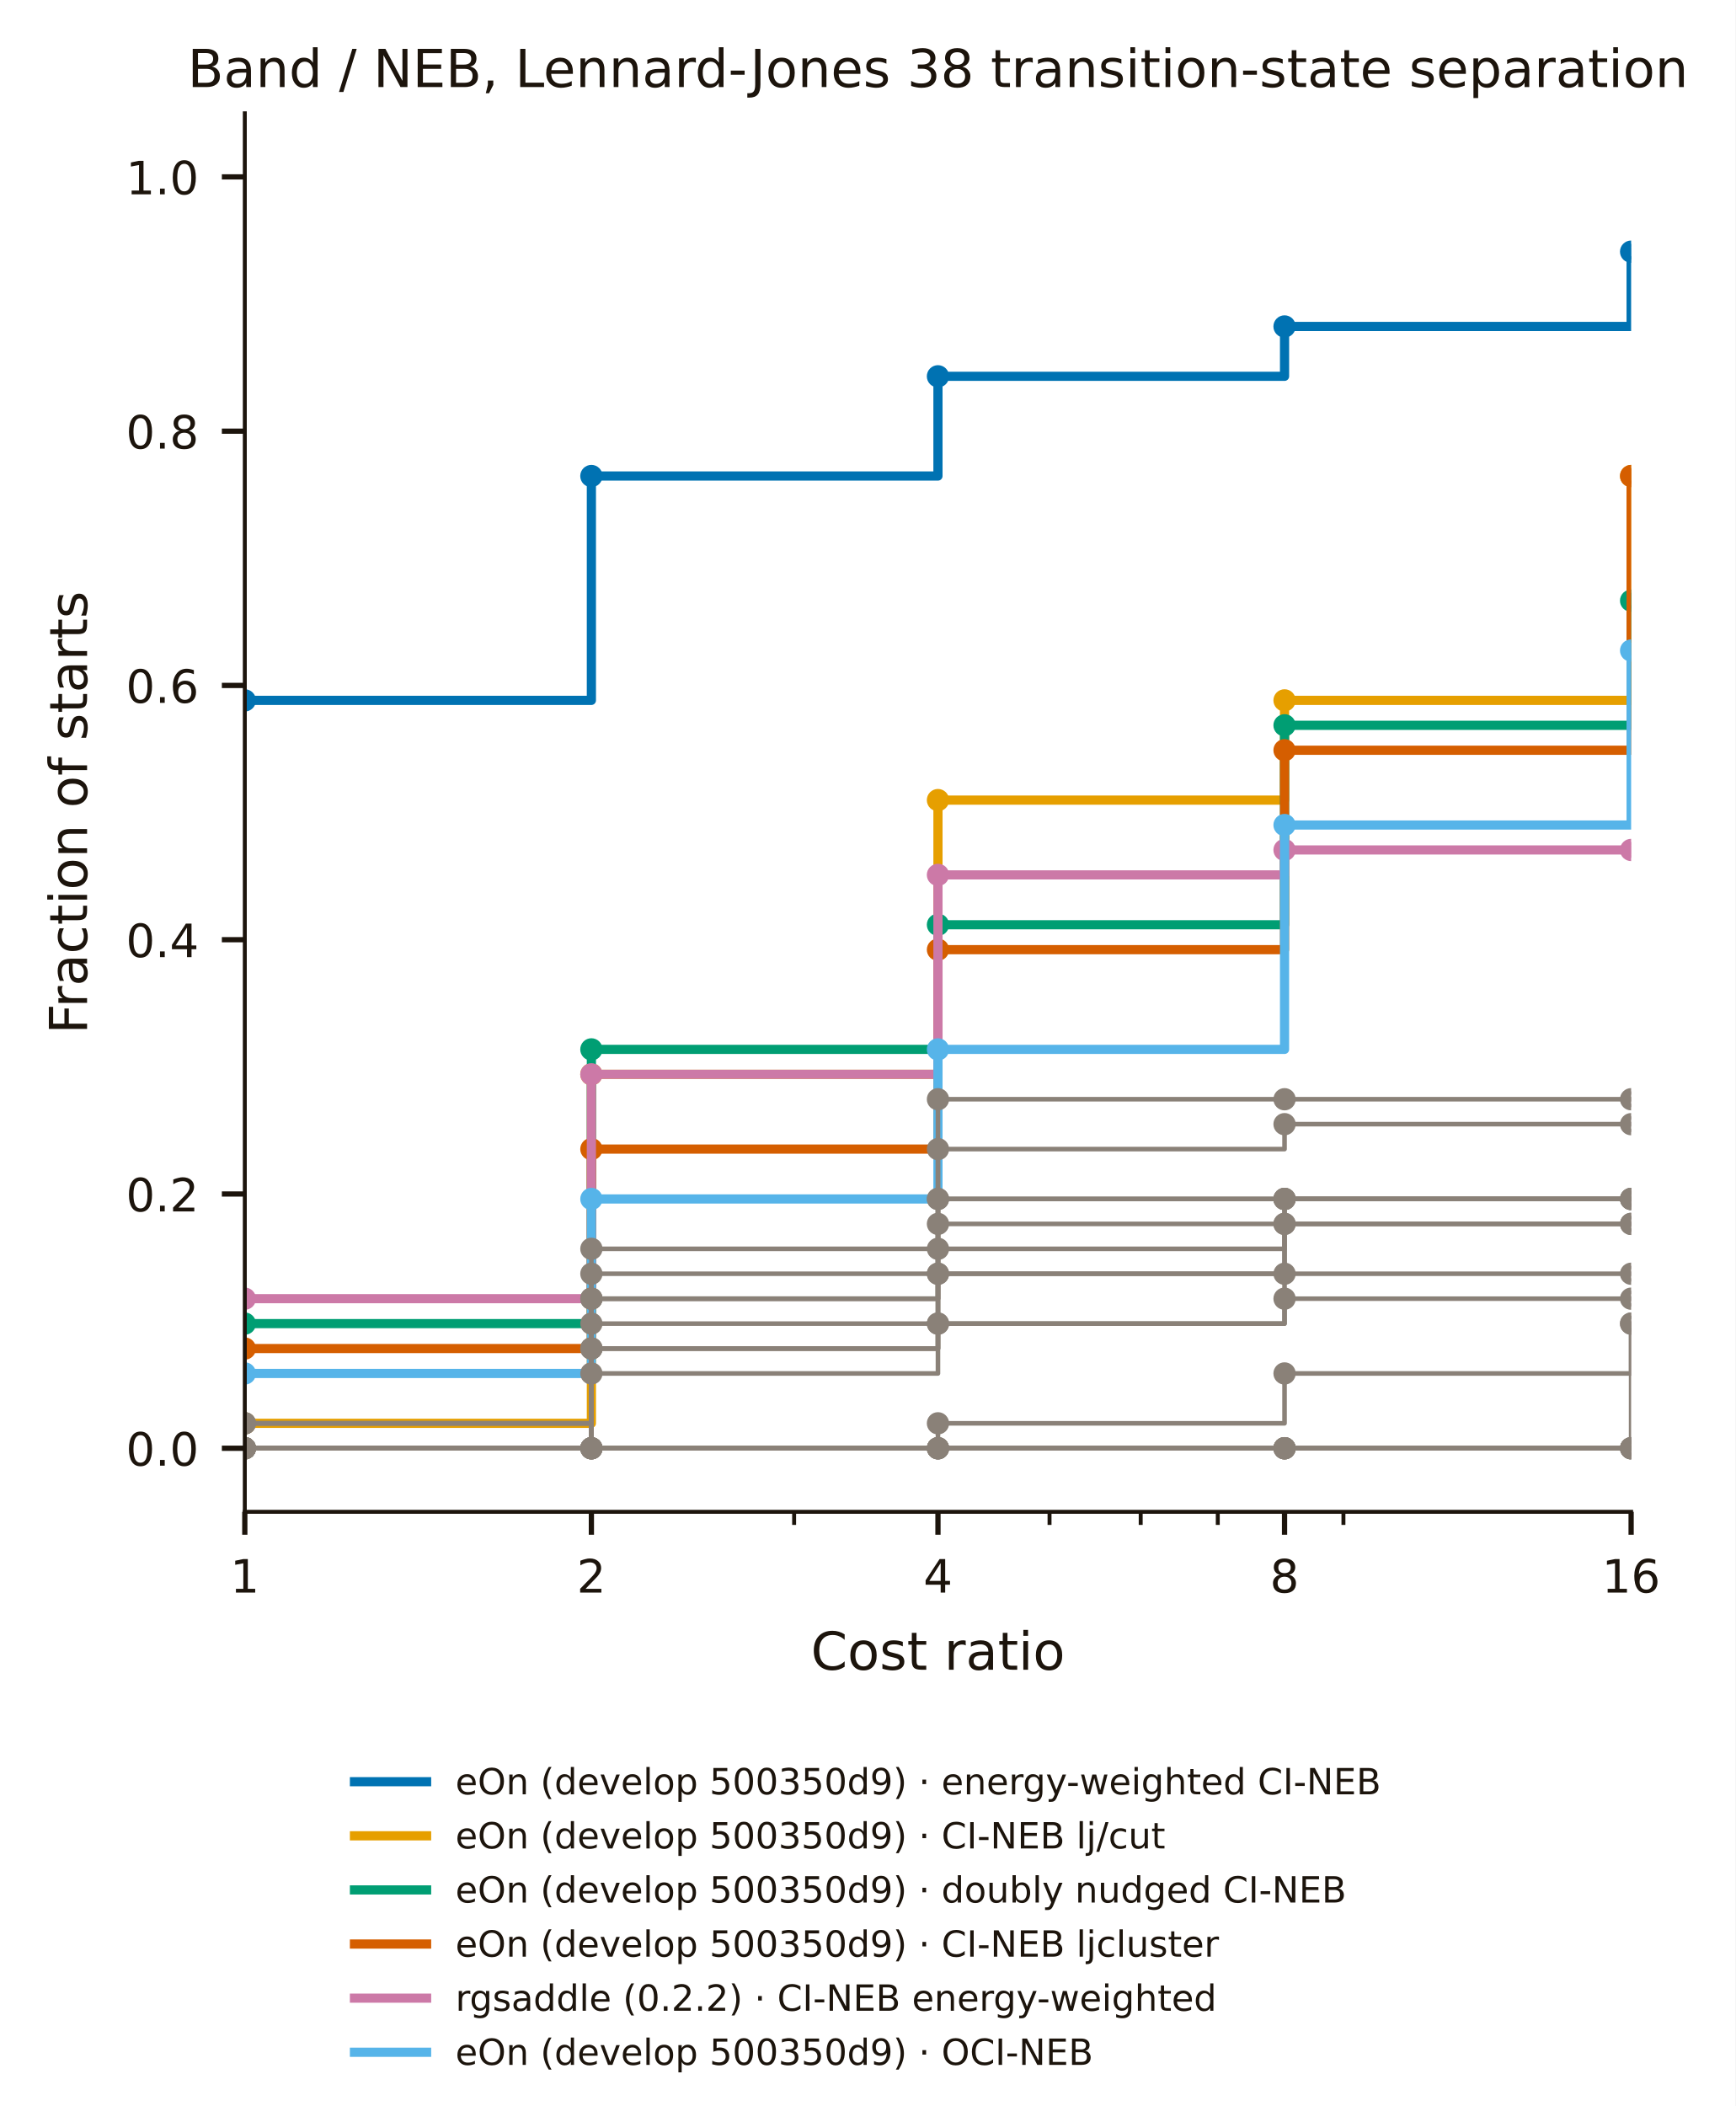
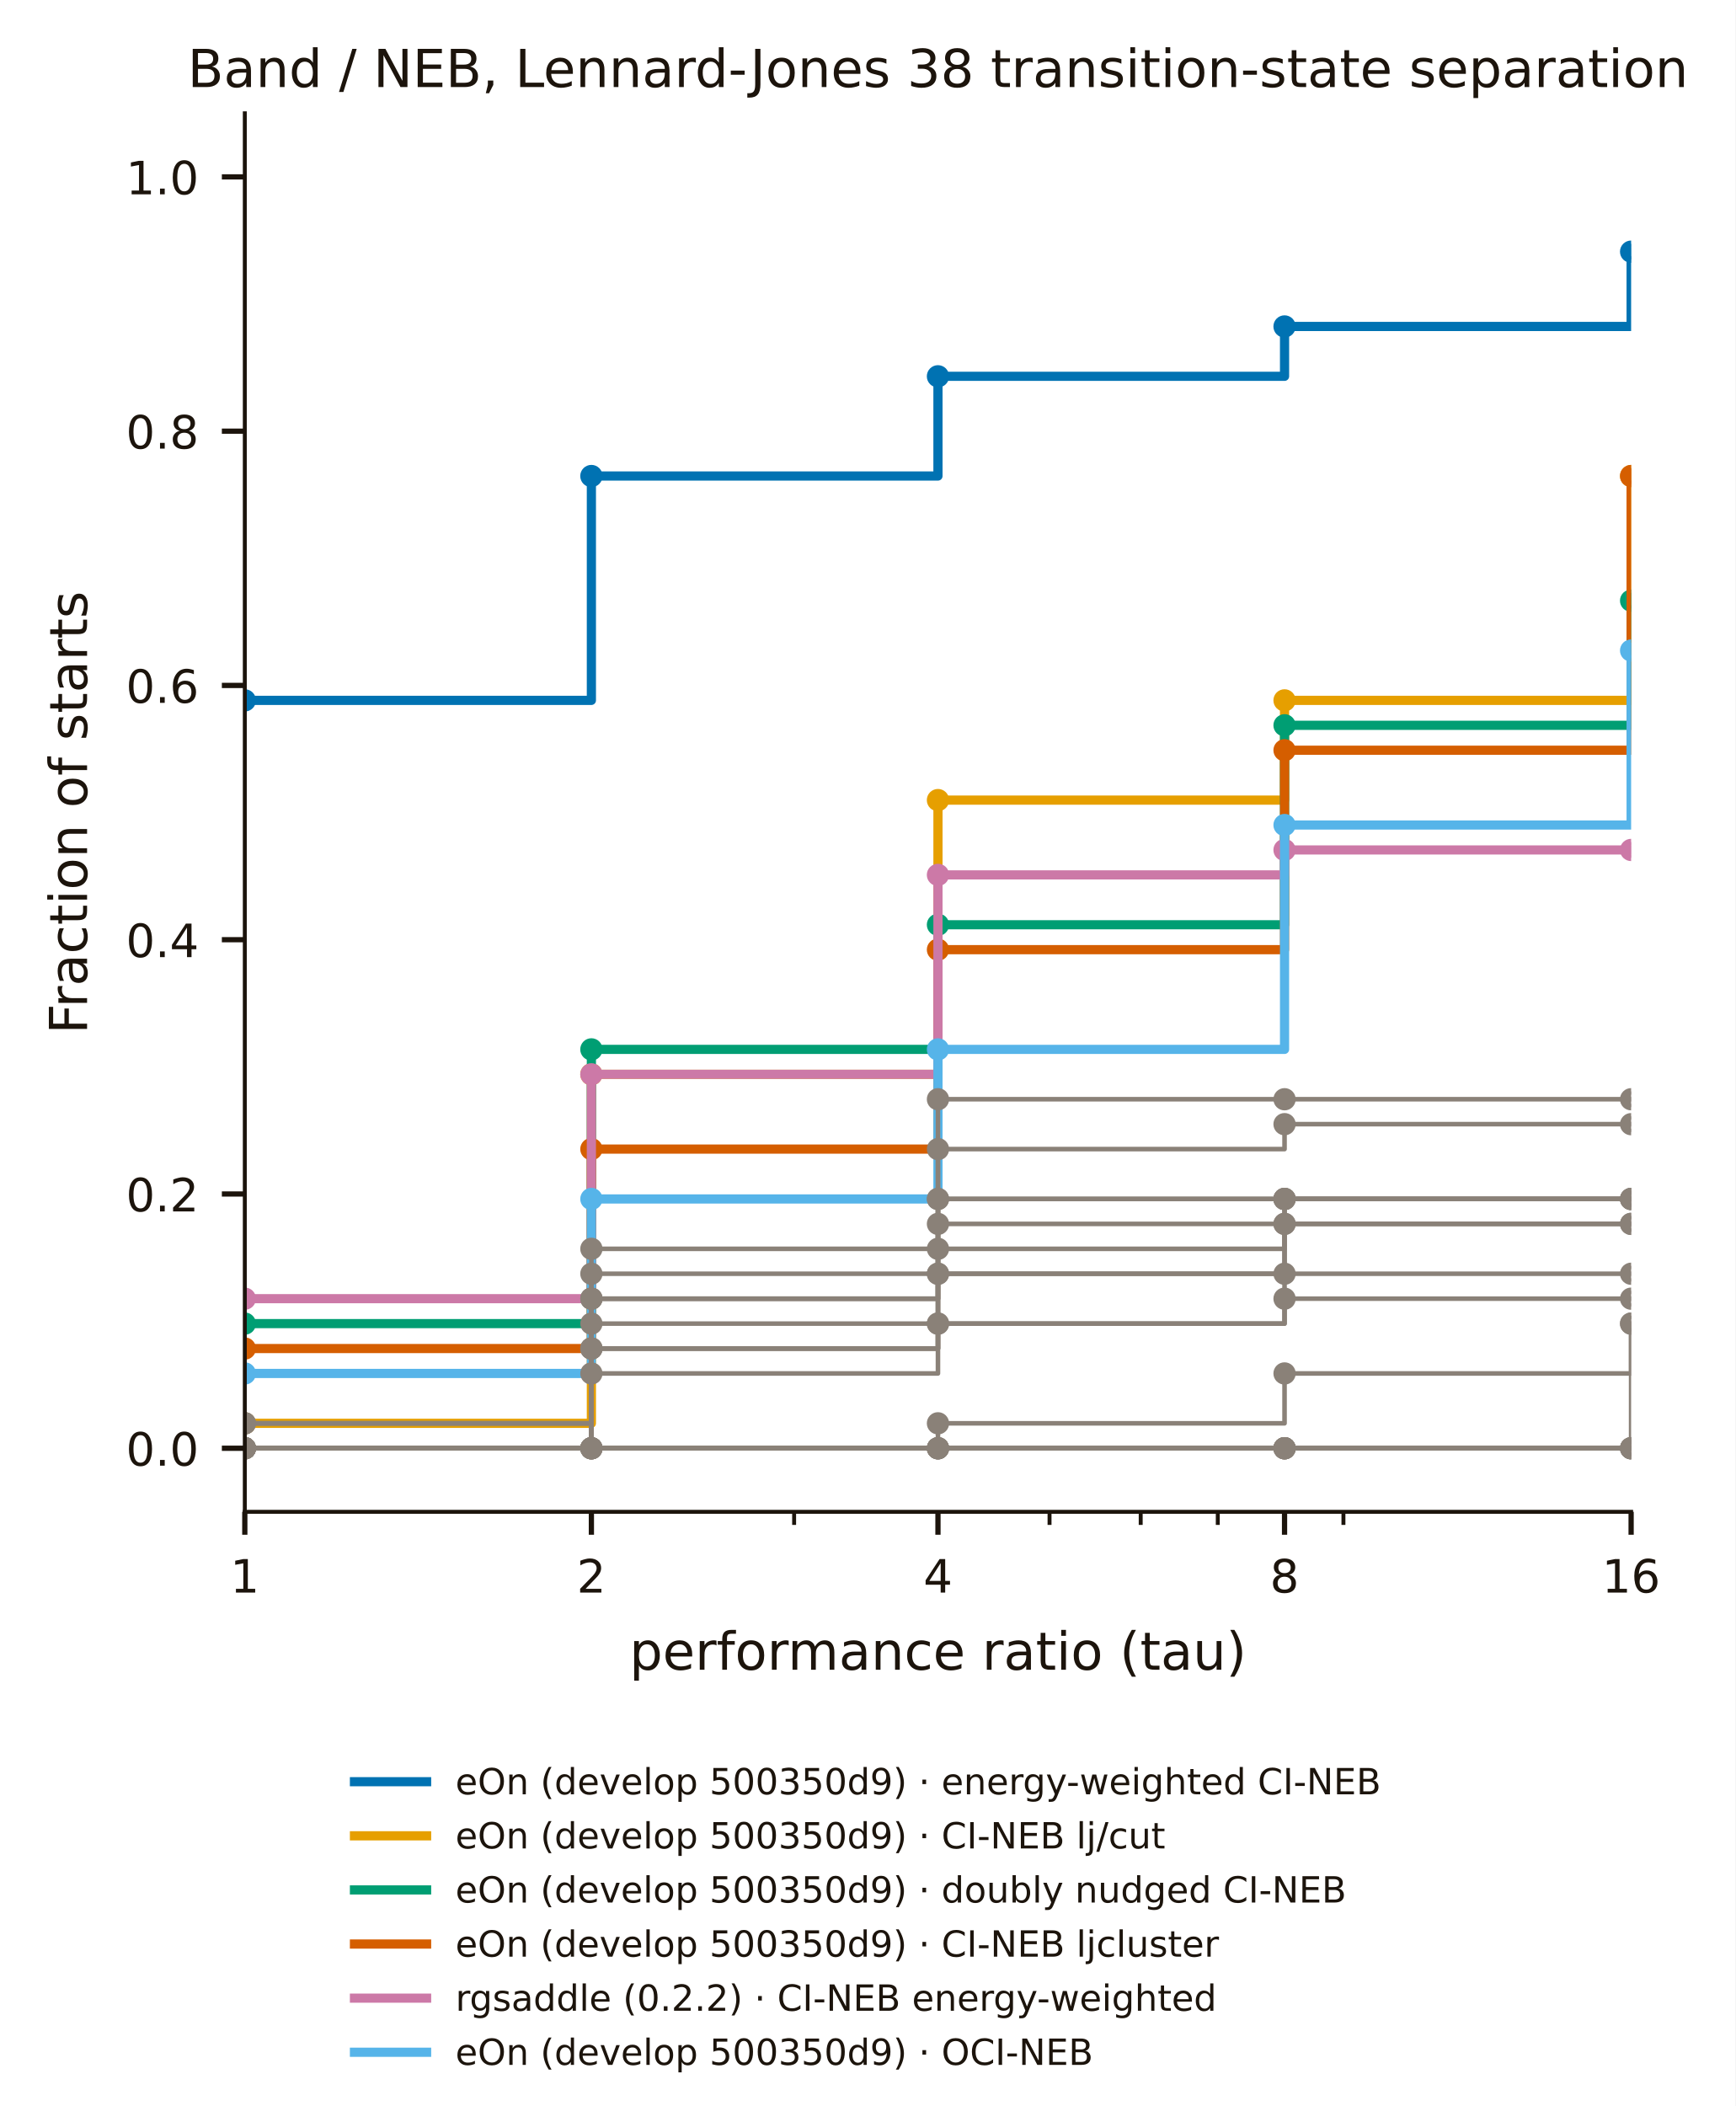
<svg xmlns="http://www.w3.org/2000/svg" width="264.662pt" height="321.13pt" viewBox="0 0 264.662 321.13" version="1.1">
  <defs>
    <style type="text/css">*{stroke-linejoin: round; stroke-linecap: butt}</style>
  </defs>
  <g id="figure_1">
    <g id="patch_1">
      <path d="M 0 321.13  L 264.662 321.13  L 264.662 0  L 0 0  z " style="fill: #ffffff" />
    </g>
    <g id="axes_1">
      <g id="patch_2">
        <path d="M 37.333 230.526  L 248.746 230.526  L 248.746 17.279  L 37.333 17.279  z " style="fill: #ffffff" />
      </g>
      <g id="matplotlib.axis_1">
        <g id="xtick_1">
          <g id="line2d_1">
            <defs>
              <path id="mb10816b4f7" d="M 0 0  L 0 3.5  " style="stroke: #1c140c; stroke-width: 0.8" />
            </defs>
            <g>
              <use href="#mb10816b4f7" x="37.333" y="230.526" style="fill: #1c140c; stroke: #1c140c; stroke-width: 0.8" />
            </g>
          </g>
          <g id="text_1">
            <text style="font-size: 7px; font-family: 'DejaVu Sans', 'Bitstream Vera Sans', 'Computer Modern Sans Serif', 'Lucida Grande', 'Verdana', 'Geneva', 'Lucid', 'Arial', 'Helvetica', 'Avant Garde', sans-serif; text-anchor: middle; fill: #1c140c" x="37.333" y="242.844" transform="rotate(-0 37.33281 242.8442)">1</text>
          </g>
        </g>
        <g id="xtick_2">
          <g id="line2d_2">
            <g>
              <use href="#mb10816b4f7" x="90.186" y="230.526" style="fill: #1c140c; stroke: #1c140c; stroke-width: 0.8" />
            </g>
          </g>
          <g id="text_2">
            <text style="font-size: 7px; font-family: 'DejaVu Sans', 'Bitstream Vera Sans', 'Computer Modern Sans Serif', 'Lucida Grande', 'Verdana', 'Geneva', 'Lucid', 'Arial', 'Helvetica', 'Avant Garde', sans-serif; text-anchor: middle; fill: #1c140c" x="90.186" y="242.844" transform="rotate(-0 90.18605 242.8442)">2</text>
          </g>
        </g>
        <g id="xtick_3">
          <g id="line2d_3">
            <g>
              <use href="#mb10816b4f7" x="143.039" y="230.526" style="fill: #1c140c; stroke: #1c140c; stroke-width: 0.8" />
            </g>
          </g>
          <g id="text_3">
            <text style="font-size: 7px; font-family: 'DejaVu Sans', 'Bitstream Vera Sans', 'Computer Modern Sans Serif', 'Lucida Grande', 'Verdana', 'Geneva', 'Lucid', 'Arial', 'Helvetica', 'Avant Garde', sans-serif; text-anchor: middle; fill: #1c140c" x="143.039" y="242.844" transform="rotate(-0 143.0393 242.8442)">4</text>
          </g>
        </g>
        <g id="xtick_4">
          <g id="line2d_4">
            <g>
              <use href="#mb10816b4f7" x="195.893" y="230.526" style="fill: #1c140c; stroke: #1c140c; stroke-width: 0.8" />
            </g>
          </g>
          <g id="text_4">
            <text style="font-size: 7px; font-family: 'DejaVu Sans', 'Bitstream Vera Sans', 'Computer Modern Sans Serif', 'Lucida Grande', 'Verdana', 'Geneva', 'Lucid', 'Arial', 'Helvetica', 'Avant Garde', sans-serif; text-anchor: middle; fill: #1c140c" x="195.893" y="242.844" transform="rotate(-0 195.8925 242.8442)">8</text>
          </g>
        </g>
        <g id="xtick_5">
          <g id="line2d_5">
            <g>
              <use href="#mb10816b4f7" x="248.746" y="230.526" style="fill: #1c140c; stroke: #1c140c; stroke-width: 0.8" />
            </g>
          </g>
          <g id="text_5">
            <text style="font-size: 7px; font-family: 'DejaVu Sans', 'Bitstream Vera Sans', 'Computer Modern Sans Serif', 'Lucida Grande', 'Verdana', 'Geneva', 'Lucid', 'Arial', 'Helvetica', 'Avant Garde', sans-serif; text-anchor: middle; fill: #1c140c" x="248.746" y="242.844" transform="rotate(-0 248.7458 242.8442)">16</text>
          </g>
        </g>
        <g id="xtick_6">
          <g id="line2d_6">
            <defs>
              <path id="mda5602f3a6" d="M 0 0  L 0 2  " style="stroke: #1c140c; stroke-width: 0.6" />
            </defs>
            <g>
              <use href="#mda5602f3a6" x="121.103" y="230.526" style="fill: #1c140c; stroke: #1c140c; stroke-width: 0.6" />
            </g>
          </g>
        </g>
        <g id="xtick_7">
          <g id="line2d_7">
            <g>
              <use href="#mda5602f3a6" x="160.054" y="230.526" style="fill: #1c140c; stroke: #1c140c; stroke-width: 0.6" />
            </g>
          </g>
        </g>
        <g id="xtick_8">
          <g id="line2d_8">
            <g>
              <use href="#mda5602f3a6" x="173.956" y="230.526" style="fill: #1c140c; stroke: #1c140c; stroke-width: 0.6" />
            </g>
          </g>
        </g>
        <g id="xtick_9">
          <g id="line2d_9">
            <g>
              <use href="#mda5602f3a6" x="185.711" y="230.526" style="fill: #1c140c; stroke: #1c140c; stroke-width: 0.6" />
            </g>
          </g>
        </g>
        <g id="xtick_10">
          <g id="line2d_10">
            <g>
              <use href="#mda5602f3a6" x="204.874" y="230.526" style="fill: #1c140c; stroke: #1c140c; stroke-width: 0.6" />
            </g>
          </g>
        </g>
        <g id="text_6">
-           <text style="font-size: 8px; font-family: 'DejaVu Sans', 'Bitstream Vera Sans', 'Computer Modern Sans Serif', 'Lucida Grande', 'Verdana', 'Geneva', 'Lucid', 'Arial', 'Helvetica', 'Avant Garde', sans-serif; text-anchor: middle; fill: #1c140c" x="143.039" y="254.605" transform="rotate(-0 143.0393 254.6046)">Cost ratio</text>
+           <text style="font-size: 8px; font-family: 'DejaVu Sans', 'Bitstream Vera Sans', 'Computer Modern Sans Serif', 'Lucida Grande', 'Verdana', 'Geneva', 'Lucid', 'Arial', 'Helvetica', 'Avant Garde', sans-serif; text-anchor: middle; fill: #1c140c" x="143.039" y="254.605" transform="rotate(-0 143.0393 254.6046)">performance ratio (tau)</text>
        </g>
      </g>
      <g id="matplotlib.axis_2">
        <g id="ytick_1">
          <g id="line2d_11">
            <defs>
              <path id="m150a1b0c8a" d="M 0 0  L -3.5 0  " style="stroke: #1c140c; stroke-width: 0.8" />
            </defs>
            <g>
              <use href="#m150a1b0c8a" x="37.333" y="220.833" style="fill: #1c140c; stroke: #1c140c; stroke-width: 0.8" />
            </g>
          </g>
          <g id="text_7">
            <text style="font-size: 7px; font-family: 'DejaVu Sans', 'Bitstream Vera Sans', 'Computer Modern Sans Serif', 'Lucida Grande', 'Verdana', 'Geneva', 'Lucid', 'Arial', 'Helvetica', 'Avant Garde', sans-serif; text-anchor: end; fill: #1c140c" x="30.333" y="223.492" transform="rotate(-0 30.33281 223.492)">0.0</text>
          </g>
        </g>
        <g id="ytick_2">
          <g id="line2d_12">
            <g>
              <use href="#m150a1b0c8a" x="37.333" y="182.061" style="fill: #1c140c; stroke: #1c140c; stroke-width: 0.8" />
            </g>
          </g>
          <g id="text_8">
            <text style="font-size: 7px; font-family: 'DejaVu Sans', 'Bitstream Vera Sans', 'Computer Modern Sans Serif', 'Lucida Grande', 'Verdana', 'Geneva', 'Lucid', 'Arial', 'Helvetica', 'Avant Garde', sans-serif; text-anchor: end; fill: #1c140c" x="30.333" y="184.72" transform="rotate(-0 30.33281 184.7198)">0.2</text>
          </g>
        </g>
        <g id="ytick_3">
          <g id="line2d_13">
            <g>
              <use href="#m150a1b0c8a" x="37.333" y="143.288" style="fill: #1c140c; stroke: #1c140c; stroke-width: 0.8" />
            </g>
          </g>
          <g id="text_9">
            <text style="font-size: 7px; font-family: 'DejaVu Sans', 'Bitstream Vera Sans', 'Computer Modern Sans Serif', 'Lucida Grande', 'Verdana', 'Geneva', 'Lucid', 'Arial', 'Helvetica', 'Avant Garde', sans-serif; text-anchor: end; fill: #1c140c" x="30.333" y="145.948" transform="rotate(-0 30.33281 145.9476)">0.4</text>
          </g>
        </g>
        <g id="ytick_4">
          <g id="line2d_14">
            <g>
              <use href="#m150a1b0c8a" x="37.333" y="104.516" style="fill: #1c140c; stroke: #1c140c; stroke-width: 0.8" />
            </g>
          </g>
          <g id="text_10">
            <text style="font-size: 7px; font-family: 'DejaVu Sans', 'Bitstream Vera Sans', 'Computer Modern Sans Serif', 'Lucida Grande', 'Verdana', 'Geneva', 'Lucid', 'Arial', 'Helvetica', 'Avant Garde', sans-serif; text-anchor: end; fill: #1c140c" x="30.333" y="107.175" transform="rotate(-0 30.33281 107.1754)">0.6</text>
          </g>
        </g>
        <g id="ytick_5">
          <g id="line2d_15">
            <g>
              <use href="#m150a1b0c8a" x="37.333" y="65.744" style="fill: #1c140c; stroke: #1c140c; stroke-width: 0.8" />
            </g>
          </g>
          <g id="text_11">
            <text style="font-size: 7px; font-family: 'DejaVu Sans', 'Bitstream Vera Sans', 'Computer Modern Sans Serif', 'Lucida Grande', 'Verdana', 'Geneva', 'Lucid', 'Arial', 'Helvetica', 'Avant Garde', sans-serif; text-anchor: end; fill: #1c140c" x="30.333" y="68.403" transform="rotate(-0 30.33281 68.40318)">0.8</text>
          </g>
        </g>
        <g id="ytick_6">
          <g id="line2d_16">
            <g>
              <use href="#m150a1b0c8a" x="37.333" y="26.972" style="fill: #1c140c; stroke: #1c140c; stroke-width: 0.8" />
            </g>
          </g>
          <g id="text_12">
            <text style="font-size: 7px; font-family: 'DejaVu Sans', 'Bitstream Vera Sans', 'Computer Modern Sans Serif', 'Lucida Grande', 'Verdana', 'Geneva', 'Lucid', 'Arial', 'Helvetica', 'Avant Garde', sans-serif; text-anchor: end; fill: #1c140c" x="30.333" y="29.631" transform="rotate(-0 30.33281 29.63098)">1.0</text>
          </g>
        </g>
        <g id="text_13">
          <text style="font-size: 8px; font-family: 'DejaVu Sans', 'Bitstream Vera Sans', 'Computer Modern Sans Serif', 'Lucida Grande', 'Verdana', 'Geneva', 'Lucid', 'Arial', 'Helvetica', 'Avant Garde', sans-serif; text-anchor: middle; fill: #1c140c" x="13.279" y="123.902" transform="rotate(-90 13.27875 123.9023)">Fraction of starts</text>
        </g>
      </g>
      <g id="line2d_17">
        <path d="M 37.333 106.797  L 90.186 106.797  L 90.186 72.586  L 143.039 72.586  L 143.039 57.381  L 195.893 57.381  L 195.893 49.779  L 248.746 49.779  L 248.746 38.375  " clip-path="url(#peeba518d73)" style="fill: none; stroke: #0072b2; stroke-width: 1.4; stroke-linecap: square" />
      </g>
      <g id="line2d_18">
        <defs>
          <path id="m52401f232d" d="M 0 1.2  C 0.318 1.2 0.623 1.074 0.849 0.849  C 1.074 0.623 1.2 0.318 1.2 0  C 1.2 -0.318 1.074 -0.623 0.849 -0.849  C 0.623 -1.074 0.318 -1.2 0 -1.2  C -0.318 -1.2 -0.623 -1.074 -0.849 -0.849  C -1.074 -0.623 -1.2 -0.318 -1.2 0  C -1.2 0.318 -1.074 0.623 -0.849 0.849  C -0.623 1.074 -0.318 1.2 0 1.2  z " style="stroke: #0072b2" />
        </defs>
        <g clip-path="url(#peeba518d73)">
          <use href="#m52401f232d" x="37.333" y="106.797" style="fill: #0072b2; stroke: #0072b2" />
          <use href="#m52401f232d" x="90.186" y="72.586" style="fill: #0072b2; stroke: #0072b2" />
          <use href="#m52401f232d" x="143.039" y="57.381" style="fill: #0072b2; stroke: #0072b2" />
          <use href="#m52401f232d" x="195.893" y="49.779" style="fill: #0072b2; stroke: #0072b2" />
          <use href="#m52401f232d" x="248.746" y="38.375" style="fill: #0072b2; stroke: #0072b2" />
        </g>
      </g>
      <g id="line2d_19">
        <path d="M 37.333 217.032  L 90.186 217.032  L 90.186 163.815  L 143.039 163.815  L 143.039 122.002  L 195.893 122.002  L 195.893 106.797  L 248.746 106.797  L 248.746 72.586  " clip-path="url(#peeba518d73)" style="fill: none; stroke: #e69f00; stroke-width: 1.4; stroke-linecap: square" />
      </g>
      <g id="line2d_20">
        <defs>
          <path id="m96d4faf57f" d="M 0 1.2  C 0.318 1.2 0.623 1.074 0.849 0.849  C 1.074 0.623 1.2 0.318 1.2 0  C 1.2 -0.318 1.074 -0.623 0.849 -0.849  C 0.623 -1.074 0.318 -1.2 0 -1.2  C -0.318 -1.2 -0.623 -1.074 -0.849 -0.849  C -1.074 -0.623 -1.2 -0.318 -1.2 0  C -1.2 0.318 -1.074 0.623 -0.849 0.849  C -0.623 1.074 -0.318 1.2 0 1.2  z " style="stroke: #e69f00" />
        </defs>
        <g clip-path="url(#peeba518d73)">
          <use href="#m96d4faf57f" x="37.333" y="217.032" style="fill: #e69f00; stroke: #e69f00" />
          <use href="#m96d4faf57f" x="90.186" y="163.815" style="fill: #e69f00; stroke: #e69f00" />
          <use href="#m96d4faf57f" x="143.039" y="122.002" style="fill: #e69f00; stroke: #e69f00" />
          <use href="#m96d4faf57f" x="195.893" y="106.797" style="fill: #e69f00; stroke: #e69f00" />
          <use href="#m96d4faf57f" x="248.746" y="72.586" style="fill: #e69f00; stroke: #e69f00" />
        </g>
      </g>
      <g id="line2d_21">
        <path d="M 37.333 201.827  L 90.186 201.827  L 90.186 160.014  L 143.039 160.014  L 143.039 141.008  L 195.893 141.008  L 195.893 110.598  L 248.746 110.598  L 248.746 91.592  " clip-path="url(#peeba518d73)" style="fill: none; stroke: #009e73; stroke-width: 1.4; stroke-linecap: square" />
      </g>
      <g id="line2d_22">
        <defs>
          <path id="mf06d88f6ba" d="M 0 1.2  C 0.318 1.2 0.623 1.074 0.849 0.849  C 1.074 0.623 1.2 0.318 1.2 0  C 1.2 -0.318 1.074 -0.623 0.849 -0.849  C 0.623 -1.074 0.318 -1.2 0 -1.2  C -0.318 -1.2 -0.623 -1.074 -0.849 -0.849  C -1.074 -0.623 -1.2 -0.318 -1.2 0  C -1.2 0.318 -1.074 0.623 -0.849 0.849  C -0.623 1.074 -0.318 1.2 0 1.2  z " style="stroke: #009e73" />
        </defs>
        <g clip-path="url(#peeba518d73)">
          <use href="#mf06d88f6ba" x="37.333" y="201.827" style="fill: #009e73; stroke: #009e73" />
          <use href="#mf06d88f6ba" x="90.186" y="160.014" style="fill: #009e73; stroke: #009e73" />
          <use href="#mf06d88f6ba" x="143.039" y="141.008" style="fill: #009e73; stroke: #009e73" />
          <use href="#mf06d88f6ba" x="195.893" y="110.598" style="fill: #009e73; stroke: #009e73" />
          <use href="#mf06d88f6ba" x="248.746" y="91.592" style="fill: #009e73; stroke: #009e73" />
        </g>
      </g>
      <g id="line2d_23">
        <path d="M 37.333 205.628  L 90.186 205.628  L 90.186 175.218  L 143.039 175.218  L 143.039 144.809  L 195.893 144.809  L 195.893 114.399  L 248.746 114.399  L 248.746 72.586  " clip-path="url(#peeba518d73)" style="fill: none; stroke: #d55e00; stroke-width: 1.4; stroke-linecap: square" />
      </g>
      <g id="line2d_24">
        <defs>
          <path id="m6dffbc6133" d="M 0 1.2  C 0.318 1.2 0.623 1.074 0.849 0.849  C 1.074 0.623 1.2 0.318 1.2 0  C 1.2 -0.318 1.074 -0.623 0.849 -0.849  C 0.623 -1.074 0.318 -1.2 0 -1.2  C -0.318 -1.2 -0.623 -1.074 -0.849 -0.849  C -1.074 -0.623 -1.2 -0.318 -1.2 0  C -1.2 0.318 -1.074 0.623 -0.849 0.849  C -0.623 1.074 -0.318 1.2 0 1.2  z " style="stroke: #d55e00" />
        </defs>
        <g clip-path="url(#peeba518d73)">
          <use href="#m6dffbc6133" x="37.333" y="205.628" style="fill: #d55e00; stroke: #d55e00" />
          <use href="#m6dffbc6133" x="90.186" y="175.218" style="fill: #d55e00; stroke: #d55e00" />
          <use href="#m6dffbc6133" x="143.039" y="144.809" style="fill: #d55e00; stroke: #d55e00" />
          <use href="#m6dffbc6133" x="195.893" y="114.399" style="fill: #d55e00; stroke: #d55e00" />
          <use href="#m6dffbc6133" x="248.746" y="72.586" style="fill: #d55e00; stroke: #d55e00" />
        </g>
      </g>
      <g id="line2d_25">
        <path d="M 37.333 198.026  L 90.186 198.026  L 90.186 163.815  L 143.039 163.815  L 143.039 133.405  L 195.893 133.405  L 195.893 129.604  L 248.746 129.604  L 248.746 129.604  " clip-path="url(#peeba518d73)" style="fill: none; stroke: #cc79a7; stroke-width: 1.4; stroke-linecap: square" />
      </g>
      <g id="line2d_26">
        <defs>
          <path id="me56cabfb8e" d="M 0 1.2  C 0.318 1.2 0.623 1.074 0.849 0.849  C 1.074 0.623 1.2 0.318 1.2 0  C 1.2 -0.318 1.074 -0.623 0.849 -0.849  C 0.623 -1.074 0.318 -1.2 0 -1.2  C -0.318 -1.2 -0.623 -1.074 -0.849 -0.849  C -1.074 -0.623 -1.2 -0.318 -1.2 0  C -1.2 0.318 -1.074 0.623 -0.849 0.849  C -0.623 1.074 -0.318 1.2 0 1.2  z " style="stroke: #cc79a7" />
        </defs>
        <g clip-path="url(#peeba518d73)">
          <use href="#me56cabfb8e" x="37.333" y="198.026" style="fill: #cc79a7; stroke: #cc79a7" />
          <use href="#me56cabfb8e" x="90.186" y="163.815" style="fill: #cc79a7; stroke: #cc79a7" />
          <use href="#me56cabfb8e" x="143.039" y="133.405" style="fill: #cc79a7; stroke: #cc79a7" />
          <use href="#me56cabfb8e" x="195.893" y="129.604" style="fill: #cc79a7; stroke: #cc79a7" />
          <use href="#me56cabfb8e" x="248.746" y="129.604" style="fill: #cc79a7; stroke: #cc79a7" />
        </g>
      </g>
      <g id="line2d_27">
        <path d="M 37.333 209.429  L 90.186 209.429  L 90.186 182.821  L 143.039 182.821  L 143.039 160.014  L 195.893 160.014  L 195.893 125.803  L 248.746 125.803  L 248.746 99.195  " clip-path="url(#peeba518d73)" style="fill: none; stroke: #56b4e9; stroke-width: 1.4; stroke-linecap: square" />
      </g>
      <g id="line2d_28">
        <defs>
          <path id="m4402d769ad" d="M 0 1.2  C 0.318 1.2 0.623 1.074 0.849 0.849  C 1.074 0.623 1.2 0.318 1.2 0  C 1.2 -0.318 1.074 -0.623 0.849 -0.849  C 0.623 -1.074 0.318 -1.2 0 -1.2  C -0.318 -1.2 -0.623 -1.074 -0.849 -0.849  C -1.074 -0.623 -1.2 -0.318 -1.2 0  C -1.2 0.318 -1.074 0.623 -0.849 0.849  C -0.623 1.074 -0.318 1.2 0 1.2  z " style="stroke: #56b4e9" />
        </defs>
        <g clip-path="url(#peeba518d73)">
          <use href="#m4402d769ad" x="37.333" y="209.429" style="fill: #56b4e9; stroke: #56b4e9" />
          <use href="#m4402d769ad" x="90.186" y="182.821" style="fill: #56b4e9; stroke: #56b4e9" />
          <use href="#m4402d769ad" x="143.039" y="160.014" style="fill: #56b4e9; stroke: #56b4e9" />
          <use href="#m4402d769ad" x="195.893" y="125.803" style="fill: #56b4e9; stroke: #56b4e9" />
          <use href="#m4402d769ad" x="248.746" y="99.195" style="fill: #56b4e9; stroke: #56b4e9" />
        </g>
      </g>
      <g id="line2d_29">
        <path d="M 37.333 217.032  L 90.186 217.032  L 90.186 194.224  L 143.039 194.224  L 143.039 167.616  L 195.893 167.616  L 195.893 167.616  L 248.746 167.616  L 248.746 167.616  " clip-path="url(#peeba518d73)" style="fill: none; stroke: #8a8178; stroke-width: 0.7; stroke-linecap: square" />
      </g>
      <g id="line2d_30">
        <defs>
          <path id="md891b252c4" d="M 0 1.2  C 0.318 1.2 0.623 1.074 0.849 0.849  C 1.074 0.623 1.2 0.318 1.2 0  C 1.2 -0.318 1.074 -0.623 0.849 -0.849  C 0.623 -1.074 0.318 -1.2 0 -1.2  C -0.318 -1.2 -0.623 -1.074 -0.849 -0.849  C -1.074 -0.623 -1.2 -0.318 -1.2 0  C -1.2 0.318 -1.074 0.623 -0.849 0.849  C -0.623 1.074 -0.318 1.2 0 1.2  z " style="stroke: #8a8178" />
        </defs>
        <g clip-path="url(#peeba518d73)">
          <use href="#md891b252c4" x="37.333" y="217.032" style="fill: #8a8178; stroke: #8a8178" />
          <use href="#md891b252c4" x="90.186" y="194.224" style="fill: #8a8178; stroke: #8a8178" />
          <use href="#md891b252c4" x="143.039" y="167.616" style="fill: #8a8178; stroke: #8a8178" />
          <use href="#md891b252c4" x="195.893" y="167.616" style="fill: #8a8178; stroke: #8a8178" />
          <use href="#md891b252c4" x="248.746" y="167.616" style="fill: #8a8178; stroke: #8a8178" />
        </g>
      </g>
      <g id="line2d_31">
        <path d="M 37.333 217.032  L 90.186 217.032  L 90.186 190.423  L 143.039 190.423  L 143.039 175.218  L 195.893 175.218  L 195.893 171.417  L 248.746 171.417  L 248.746 171.417  " clip-path="url(#peeba518d73)" style="fill: none; stroke: #8a8178; stroke-width: 0.7; stroke-linecap: square" />
      </g>
      <g id="line2d_32">
        <g clip-path="url(#peeba518d73)">
          <use href="#md891b252c4" x="37.333" y="217.032" style="fill: #8a8178; stroke: #8a8178" />
          <use href="#md891b252c4" x="90.186" y="190.423" style="fill: #8a8178; stroke: #8a8178" />
          <use href="#md891b252c4" x="143.039" y="175.218" style="fill: #8a8178; stroke: #8a8178" />
          <use href="#md891b252c4" x="195.893" y="171.417" style="fill: #8a8178; stroke: #8a8178" />
          <use href="#md891b252c4" x="248.746" y="171.417" style="fill: #8a8178; stroke: #8a8178" />
        </g>
      </g>
      <g id="line2d_33">
        <path d="M 37.333 217.032  L 90.186 217.032  L 90.186 198.026  L 143.039 198.026  L 143.039 182.821  L 195.893 182.821  L 195.893 182.821  L 248.746 182.821  L 248.746 182.821  " clip-path="url(#peeba518d73)" style="fill: none; stroke: #8a8178; stroke-width: 0.7; stroke-linecap: square" />
      </g>
      <g id="line2d_34">
        <g clip-path="url(#peeba518d73)">
          <use href="#md891b252c4" x="37.333" y="217.032" style="fill: #8a8178; stroke: #8a8178" />
          <use href="#md891b252c4" x="90.186" y="198.026" style="fill: #8a8178; stroke: #8a8178" />
          <use href="#md891b252c4" x="143.039" y="182.821" style="fill: #8a8178; stroke: #8a8178" />
          <use href="#md891b252c4" x="195.893" y="182.821" style="fill: #8a8178; stroke: #8a8178" />
          <use href="#md891b252c4" x="248.746" y="182.821" style="fill: #8a8178; stroke: #8a8178" />
        </g>
      </g>
      <g id="line2d_35">
        <path d="M 37.333 220.833  L 90.186 220.833  L 90.186 198.026  L 143.039 198.026  L 143.039 182.821  L 195.893 182.821  L 195.893 182.821  L 248.746 182.821  L 248.746 182.821  " clip-path="url(#peeba518d73)" style="fill: none; stroke: #8a8178; stroke-width: 0.7; stroke-linecap: square" />
      </g>
      <g id="line2d_36">
        <g clip-path="url(#peeba518d73)">
          <use href="#md891b252c4" x="37.333" y="220.833" style="fill: #8a8178; stroke: #8a8178" />
          <use href="#md891b252c4" x="90.186" y="198.026" style="fill: #8a8178; stroke: #8a8178" />
          <use href="#md891b252c4" x="143.039" y="182.821" style="fill: #8a8178; stroke: #8a8178" />
          <use href="#md891b252c4" x="195.893" y="182.821" style="fill: #8a8178; stroke: #8a8178" />
          <use href="#md891b252c4" x="248.746" y="182.821" style="fill: #8a8178; stroke: #8a8178" />
        </g>
      </g>
      <g id="line2d_37">
        <path d="M 37.333 220.833  L 90.186 220.833  L 90.186 198.026  L 143.039 198.026  L 143.039 186.622  L 195.893 186.622  L 195.893 186.622  L 248.746 186.622  L 248.746 186.622  " clip-path="url(#peeba518d73)" style="fill: none; stroke: #8a8178; stroke-width: 0.7; stroke-linecap: square" />
      </g>
      <g id="line2d_38">
        <g clip-path="url(#peeba518d73)">
          <use href="#md891b252c4" x="37.333" y="220.833" style="fill: #8a8178; stroke: #8a8178" />
          <use href="#md891b252c4" x="90.186" y="198.026" style="fill: #8a8178; stroke: #8a8178" />
          <use href="#md891b252c4" x="143.039" y="186.622" style="fill: #8a8178; stroke: #8a8178" />
          <use href="#md891b252c4" x="195.893" y="186.622" style="fill: #8a8178; stroke: #8a8178" />
          <use href="#md891b252c4" x="248.746" y="186.622" style="fill: #8a8178; stroke: #8a8178" />
        </g>
      </g>
      <g id="line2d_39">
        <path d="M 37.333 220.833  L 90.186 220.833  L 90.186 205.628  L 143.039 205.628  L 143.039 190.423  L 195.893 190.423  L 195.893 182.821  L 248.746 182.821  L 248.746 182.821  " clip-path="url(#peeba518d73)" style="fill: none; stroke: #8a8178; stroke-width: 0.7; stroke-linecap: square" />
      </g>
      <g id="line2d_40">
        <g clip-path="url(#peeba518d73)">
          <use href="#md891b252c4" x="37.333" y="220.833" style="fill: #8a8178; stroke: #8a8178" />
          <use href="#md891b252c4" x="90.186" y="205.628" style="fill: #8a8178; stroke: #8a8178" />
          <use href="#md891b252c4" x="143.039" y="190.423" style="fill: #8a8178; stroke: #8a8178" />
          <use href="#md891b252c4" x="195.893" y="182.821" style="fill: #8a8178; stroke: #8a8178" />
          <use href="#md891b252c4" x="248.746" y="182.821" style="fill: #8a8178; stroke: #8a8178" />
        </g>
      </g>
      <g id="line2d_41">
        <path d="M 37.333 220.833  L 90.186 220.833  L 90.186 205.628  L 143.039 205.628  L 143.039 194.224  L 195.893 194.224  L 195.893 182.821  L 248.746 182.821  L 248.746 182.821  " clip-path="url(#peeba518d73)" style="fill: none; stroke: #8a8178; stroke-width: 0.7; stroke-linecap: square" />
      </g>
      <g id="line2d_42">
        <g clip-path="url(#peeba518d73)">
          <use href="#md891b252c4" x="37.333" y="220.833" style="fill: #8a8178; stroke: #8a8178" />
          <use href="#md891b252c4" x="90.186" y="205.628" style="fill: #8a8178; stroke: #8a8178" />
          <use href="#md891b252c4" x="143.039" y="194.224" style="fill: #8a8178; stroke: #8a8178" />
          <use href="#md891b252c4" x="195.893" y="182.821" style="fill: #8a8178; stroke: #8a8178" />
          <use href="#md891b252c4" x="248.746" y="182.821" style="fill: #8a8178; stroke: #8a8178" />
        </g>
      </g>
      <g id="line2d_43">
        <path d="M 37.333 220.833  L 90.186 220.833  L 90.186 201.827  L 143.039 201.827  L 143.039 194.224  L 195.893 194.224  L 195.893 186.622  L 248.746 186.622  L 248.746 186.622  " clip-path="url(#peeba518d73)" style="fill: none; stroke: #8a8178; stroke-width: 0.7; stroke-linecap: square" />
      </g>
      <g id="line2d_44">
        <g clip-path="url(#peeba518d73)">
          <use href="#md891b252c4" x="37.333" y="220.833" style="fill: #8a8178; stroke: #8a8178" />
          <use href="#md891b252c4" x="90.186" y="201.827" style="fill: #8a8178; stroke: #8a8178" />
          <use href="#md891b252c4" x="143.039" y="194.224" style="fill: #8a8178; stroke: #8a8178" />
          <use href="#md891b252c4" x="195.893" y="186.622" style="fill: #8a8178; stroke: #8a8178" />
          <use href="#md891b252c4" x="248.746" y="186.622" style="fill: #8a8178; stroke: #8a8178" />
        </g>
      </g>
      <g id="line2d_45">
        <path d="M 37.333 220.833  L 90.186 220.833  L 90.186 209.429  L 143.039 209.429  L 143.039 201.827  L 195.893 201.827  L 195.893 194.224  L 248.746 194.224  L 248.746 194.224  " clip-path="url(#peeba518d73)" style="fill: none; stroke: #8a8178; stroke-width: 0.7; stroke-linecap: square" />
      </g>
      <g id="line2d_46">
        <g clip-path="url(#peeba518d73)">
          <use href="#md891b252c4" x="37.333" y="220.833" style="fill: #8a8178; stroke: #8a8178" />
          <use href="#md891b252c4" x="90.186" y="209.429" style="fill: #8a8178; stroke: #8a8178" />
          <use href="#md891b252c4" x="143.039" y="201.827" style="fill: #8a8178; stroke: #8a8178" />
          <use href="#md891b252c4" x="195.893" y="194.224" style="fill: #8a8178; stroke: #8a8178" />
          <use href="#md891b252c4" x="248.746" y="194.224" style="fill: #8a8178; stroke: #8a8178" />
        </g>
      </g>
      <g id="line2d_47">
        <path d="M 37.333 220.833  L 90.186 220.833  L 90.186 205.628  L 143.039 205.628  L 143.039 201.827  L 195.893 201.827  L 195.893 198.026  L 248.746 198.026  L 248.746 198.026  " clip-path="url(#peeba518d73)" style="fill: none; stroke: #8a8178; stroke-width: 0.7; stroke-linecap: square" />
      </g>
      <g id="line2d_48">
        <g clip-path="url(#peeba518d73)">
          <use href="#md891b252c4" x="37.333" y="220.833" style="fill: #8a8178; stroke: #8a8178" />
          <use href="#md891b252c4" x="90.186" y="205.628" style="fill: #8a8178; stroke: #8a8178" />
          <use href="#md891b252c4" x="143.039" y="201.827" style="fill: #8a8178; stroke: #8a8178" />
          <use href="#md891b252c4" x="195.893" y="198.026" style="fill: #8a8178; stroke: #8a8178" />
          <use href="#md891b252c4" x="248.746" y="198.026" style="fill: #8a8178; stroke: #8a8178" />
        </g>
      </g>
      <g id="line2d_49">
        <path d="M 37.333 220.833  L 90.186 220.833  L 90.186 220.833  L 143.039 220.833  L 143.039 217.032  L 195.893 217.032  L 195.893 209.429  L 248.746 209.429  L 248.746 201.827  " clip-path="url(#peeba518d73)" style="fill: none; stroke: #8a8178; stroke-width: 0.7; stroke-linecap: square" />
      </g>
      <g id="line2d_50">
        <g clip-path="url(#peeba518d73)">
          <use href="#md891b252c4" x="37.333" y="220.833" style="fill: #8a8178; stroke: #8a8178" />
          <use href="#md891b252c4" x="90.186" y="220.833" style="fill: #8a8178; stroke: #8a8178" />
          <use href="#md891b252c4" x="143.039" y="217.032" style="fill: #8a8178; stroke: #8a8178" />
          <use href="#md891b252c4" x="195.893" y="209.429" style="fill: #8a8178; stroke: #8a8178" />
          <use href="#md891b252c4" x="248.746" y="201.827" style="fill: #8a8178; stroke: #8a8178" />
        </g>
      </g>
      <g id="line2d_51">
        <path d="M 37.333 220.833  L 90.186 220.833  L 90.186 220.833  L 143.039 220.833  L 143.039 220.833  L 195.893 220.833  L 195.893 220.833  L 248.746 220.833  L 248.746 201.827  " clip-path="url(#peeba518d73)" style="fill: none; stroke: #8a8178; stroke-width: 0.7; stroke-linecap: square" />
      </g>
      <g id="line2d_52">
        <g clip-path="url(#peeba518d73)">
          <use href="#md891b252c4" x="37.333" y="220.833" style="fill: #8a8178; stroke: #8a8178" />
          <use href="#md891b252c4" x="90.186" y="220.833" style="fill: #8a8178; stroke: #8a8178" />
          <use href="#md891b252c4" x="143.039" y="220.833" style="fill: #8a8178; stroke: #8a8178" />
          <use href="#md891b252c4" x="195.893" y="220.833" style="fill: #8a8178; stroke: #8a8178" />
          <use href="#md891b252c4" x="248.746" y="201.827" style="fill: #8a8178; stroke: #8a8178" />
        </g>
      </g>
      <g id="line2d_53">
        <path d="M 37.333 220.833  L 90.186 220.833  L 90.186 220.833  L 143.039 220.833  L 143.039 220.833  L 195.893 220.833  L 195.893 220.833  L 248.746 220.833  L 248.746 220.833  " clip-path="url(#peeba518d73)" style="fill: none; stroke: #8a8178; stroke-width: 0.7; stroke-linecap: square" />
      </g>
      <g id="line2d_54">
        <g clip-path="url(#peeba518d73)">
          <use href="#md891b252c4" x="37.333" y="220.833" style="fill: #8a8178; stroke: #8a8178" />
          <use href="#md891b252c4" x="90.186" y="220.833" style="fill: #8a8178; stroke: #8a8178" />
          <use href="#md891b252c4" x="143.039" y="220.833" style="fill: #8a8178; stroke: #8a8178" />
          <use href="#md891b252c4" x="195.893" y="220.833" style="fill: #8a8178; stroke: #8a8178" />
          <use href="#md891b252c4" x="248.746" y="220.833" style="fill: #8a8178; stroke: #8a8178" />
        </g>
      </g>
      <g id="line2d_55">
        <path d="M 37.333 220.833  L 90.186 220.833  L 90.186 220.833  L 143.039 220.833  L 143.039 220.833  L 195.893 220.833  L 195.893 220.833  L 248.746 220.833  L 248.746 220.833  " clip-path="url(#peeba518d73)" style="fill: none; stroke: #8a8178; stroke-width: 0.7; stroke-linecap: square" />
      </g>
      <g id="line2d_56">
        <g clip-path="url(#peeba518d73)">
          <use href="#md891b252c4" x="37.333" y="220.833" style="fill: #8a8178; stroke: #8a8178" />
          <use href="#md891b252c4" x="90.186" y="220.833" style="fill: #8a8178; stroke: #8a8178" />
          <use href="#md891b252c4" x="143.039" y="220.833" style="fill: #8a8178; stroke: #8a8178" />
          <use href="#md891b252c4" x="195.893" y="220.833" style="fill: #8a8178; stroke: #8a8178" />
          <use href="#md891b252c4" x="248.746" y="220.833" style="fill: #8a8178; stroke: #8a8178" />
        </g>
      </g>
      <g id="line2d_57">
        <path d="M 37.333 220.833  L 90.186 220.833  L 90.186 220.833  L 143.039 220.833  L 143.039 220.833  L 195.893 220.833  L 195.893 220.833  L 248.746 220.833  L 248.746 220.833  " clip-path="url(#peeba518d73)" style="fill: none; stroke: #8a8178; stroke-width: 0.7; stroke-linecap: square" />
      </g>
      <g id="line2d_58">
        <g clip-path="url(#peeba518d73)">
          <use href="#md891b252c4" x="37.333" y="220.833" style="fill: #8a8178; stroke: #8a8178" />
          <use href="#md891b252c4" x="90.186" y="220.833" style="fill: #8a8178; stroke: #8a8178" />
          <use href="#md891b252c4" x="143.039" y="220.833" style="fill: #8a8178; stroke: #8a8178" />
          <use href="#md891b252c4" x="195.893" y="220.833" style="fill: #8a8178; stroke: #8a8178" />
          <use href="#md891b252c4" x="248.746" y="220.833" style="fill: #8a8178; stroke: #8a8178" />
        </g>
      </g>
      <g id="line2d_59">
        <path d="M 37.333 220.833  L 90.186 220.833  L 90.186 220.833  L 143.039 220.833  L 143.039 220.833  L 195.893 220.833  L 195.893 220.833  L 248.746 220.833  L 248.746 220.833  " clip-path="url(#peeba518d73)" style="fill: none; stroke: #8a8178; stroke-width: 0.7; stroke-linecap: square" />
      </g>
      <g id="line2d_60">
        <g clip-path="url(#peeba518d73)">
          <use href="#md891b252c4" x="37.333" y="220.833" style="fill: #8a8178; stroke: #8a8178" />
          <use href="#md891b252c4" x="90.186" y="220.833" style="fill: #8a8178; stroke: #8a8178" />
          <use href="#md891b252c4" x="143.039" y="220.833" style="fill: #8a8178; stroke: #8a8178" />
          <use href="#md891b252c4" x="195.893" y="220.833" style="fill: #8a8178; stroke: #8a8178" />
          <use href="#md891b252c4" x="248.746" y="220.833" style="fill: #8a8178; stroke: #8a8178" />
        </g>
      </g>
      <g id="patch_3">
        <path d="M 37.333 230.526  L 37.333 17.279  " style="fill: none; stroke: #1c140c; stroke-width: 0.6; stroke-linejoin: miter; stroke-linecap: square" />
      </g>
      <g id="patch_4">
        <path d="M 37.333 230.526  L 248.746 230.526  " style="fill: none; stroke: #1c140c; stroke-width: 0.6; stroke-linejoin: miter; stroke-linecap: square" />
      </g>
      <g id="text_14">
        <text style="font-size: 8px; font-family: 'DejaVu Sans', 'Bitstream Vera Sans', 'Computer Modern Sans Serif', 'Lucida Grande', 'Verdana', 'Geneva', 'Lucid', 'Arial', 'Helvetica', 'Avant Garde', sans-serif; text-anchor: middle; fill: #1c140c" x="143.039" y="13.279" transform="rotate(-0 143.0393 13.27875)">Band / NEB, Lennard-Jones 38 transition-state separation</text>
      </g>
    </g>
    <g id="legend_1">
      <g id="line2d_61">
        <path d="M 54.056 271.681  L 59.556 271.681  L 59.556 271.681  L 65.056 271.681  L 65.056 271.681  " style="fill: none; stroke: #0072b2; stroke-width: 1.4; stroke-linecap: square" />
      </g>
      <g id="text_15">
        <text style="font-size: 5.5px; font-family: 'DejaVu Sans', 'Bitstream Vera Sans', 'Computer Modern Sans Serif', 'Lucida Grande', 'Verdana', 'Geneva', 'Lucid', 'Arial', 'Helvetica', 'Avant Garde', sans-serif; text-anchor: start; fill: #1c140c" x="69.456" y="273.606" transform="rotate(-0 69.4559 273.6063)">eOn (develop 500350d9) · energy-weighted CI-NEB</text>
      </g>
      <g id="line2d_62">
        <path d="M 54.056 279.932  L 59.556 279.932  L 59.556 279.932  L 65.056 279.932  L 65.056 279.932  " style="fill: none; stroke: #e69f00; stroke-width: 1.4; stroke-linecap: square" />
      </g>
      <g id="text_16">
        <text style="font-size: 5.5px; font-family: 'DejaVu Sans', 'Bitstream Vera Sans', 'Computer Modern Sans Serif', 'Lucida Grande', 'Verdana', 'Geneva', 'Lucid', 'Arial', 'Helvetica', 'Avant Garde', sans-serif; text-anchor: start; fill: #1c140c" x="69.456" y="281.857" transform="rotate(-0 69.4559 281.8568)">eOn (develop 500350d9) · CI-NEB lj/cut</text>
      </g>
      <g id="line2d_63">
        <path d="M 54.056 288.182  L 59.556 288.182  L 59.556 288.182  L 65.056 288.182  L 65.056 288.182  " style="fill: none; stroke: #009e73; stroke-width: 1.4; stroke-linecap: square" />
      </g>
      <g id="text_17">
        <text style="font-size: 5.5px; font-family: 'DejaVu Sans', 'Bitstream Vera Sans', 'Computer Modern Sans Serif', 'Lucida Grande', 'Verdana', 'Geneva', 'Lucid', 'Arial', 'Helvetica', 'Avant Garde', sans-serif; text-anchor: start; fill: #1c140c" x="69.456" y="290.107" transform="rotate(-0 69.4559 290.1072)">eOn (develop 500350d9) · doubly nudged CI-NEB</text>
      </g>
      <g id="line2d_64">
        <path d="M 54.056 296.433  L 59.556 296.433  L 59.556 296.433  L 65.056 296.433  L 65.056 296.433  " style="fill: none; stroke: #d55e00; stroke-width: 1.4; stroke-linecap: square" />
      </g>
      <g id="text_18">
        <text style="font-size: 5.5px; font-family: 'DejaVu Sans', 'Bitstream Vera Sans', 'Computer Modern Sans Serif', 'Lucida Grande', 'Verdana', 'Geneva', 'Lucid', 'Arial', 'Helvetica', 'Avant Garde', sans-serif; text-anchor: start; fill: #1c140c" x="69.456" y="298.358" transform="rotate(-0 69.4559 298.3576)">eOn (develop 500350d9) · CI-NEB ljcluster</text>
      </g>
      <g id="line2d_65">
        <path d="M 54.056 304.683  L 59.556 304.683  L 59.556 304.683  L 65.056 304.683  L 65.056 304.683  " style="fill: none; stroke: #cc79a7; stroke-width: 1.4; stroke-linecap: square" />
      </g>
      <g id="text_19">
        <text style="font-size: 5.5px; font-family: 'DejaVu Sans', 'Bitstream Vera Sans', 'Computer Modern Sans Serif', 'Lucida Grande', 'Verdana', 'Geneva', 'Lucid', 'Arial', 'Helvetica', 'Avant Garde', sans-serif; text-anchor: start; fill: #1c140c" x="69.456" y="306.608" transform="rotate(-0 69.4559 306.608)">rgsaddle (0.2.2) · CI-NEB energy-weighted</text>
      </g>
      <g id="line2d_66">
        <path d="M 54.056 312.933  L 59.556 312.933  L 59.556 312.933  L 65.056 312.933  L 65.056 312.933  " style="fill: none; stroke: #56b4e9; stroke-width: 1.4; stroke-linecap: square" />
      </g>
      <g id="text_20">
        <text style="font-size: 5.5px; font-family: 'DejaVu Sans', 'Bitstream Vera Sans', 'Computer Modern Sans Serif', 'Lucida Grande', 'Verdana', 'Geneva', 'Lucid', 'Arial', 'Helvetica', 'Avant Garde', sans-serif; text-anchor: start; fill: #1c140c" x="69.456" y="314.858" transform="rotate(-0 69.4559 314.8585)">eOn (develop 500350d9) · OCI-NEB</text>
      </g>
    </g>
  </g>
  <defs>
    <clipPath id="peeba518d73">
      <rect x="37.333" y="17.279" width="211.413" height="213.247" />
    </clipPath>
  </defs>
</svg>
